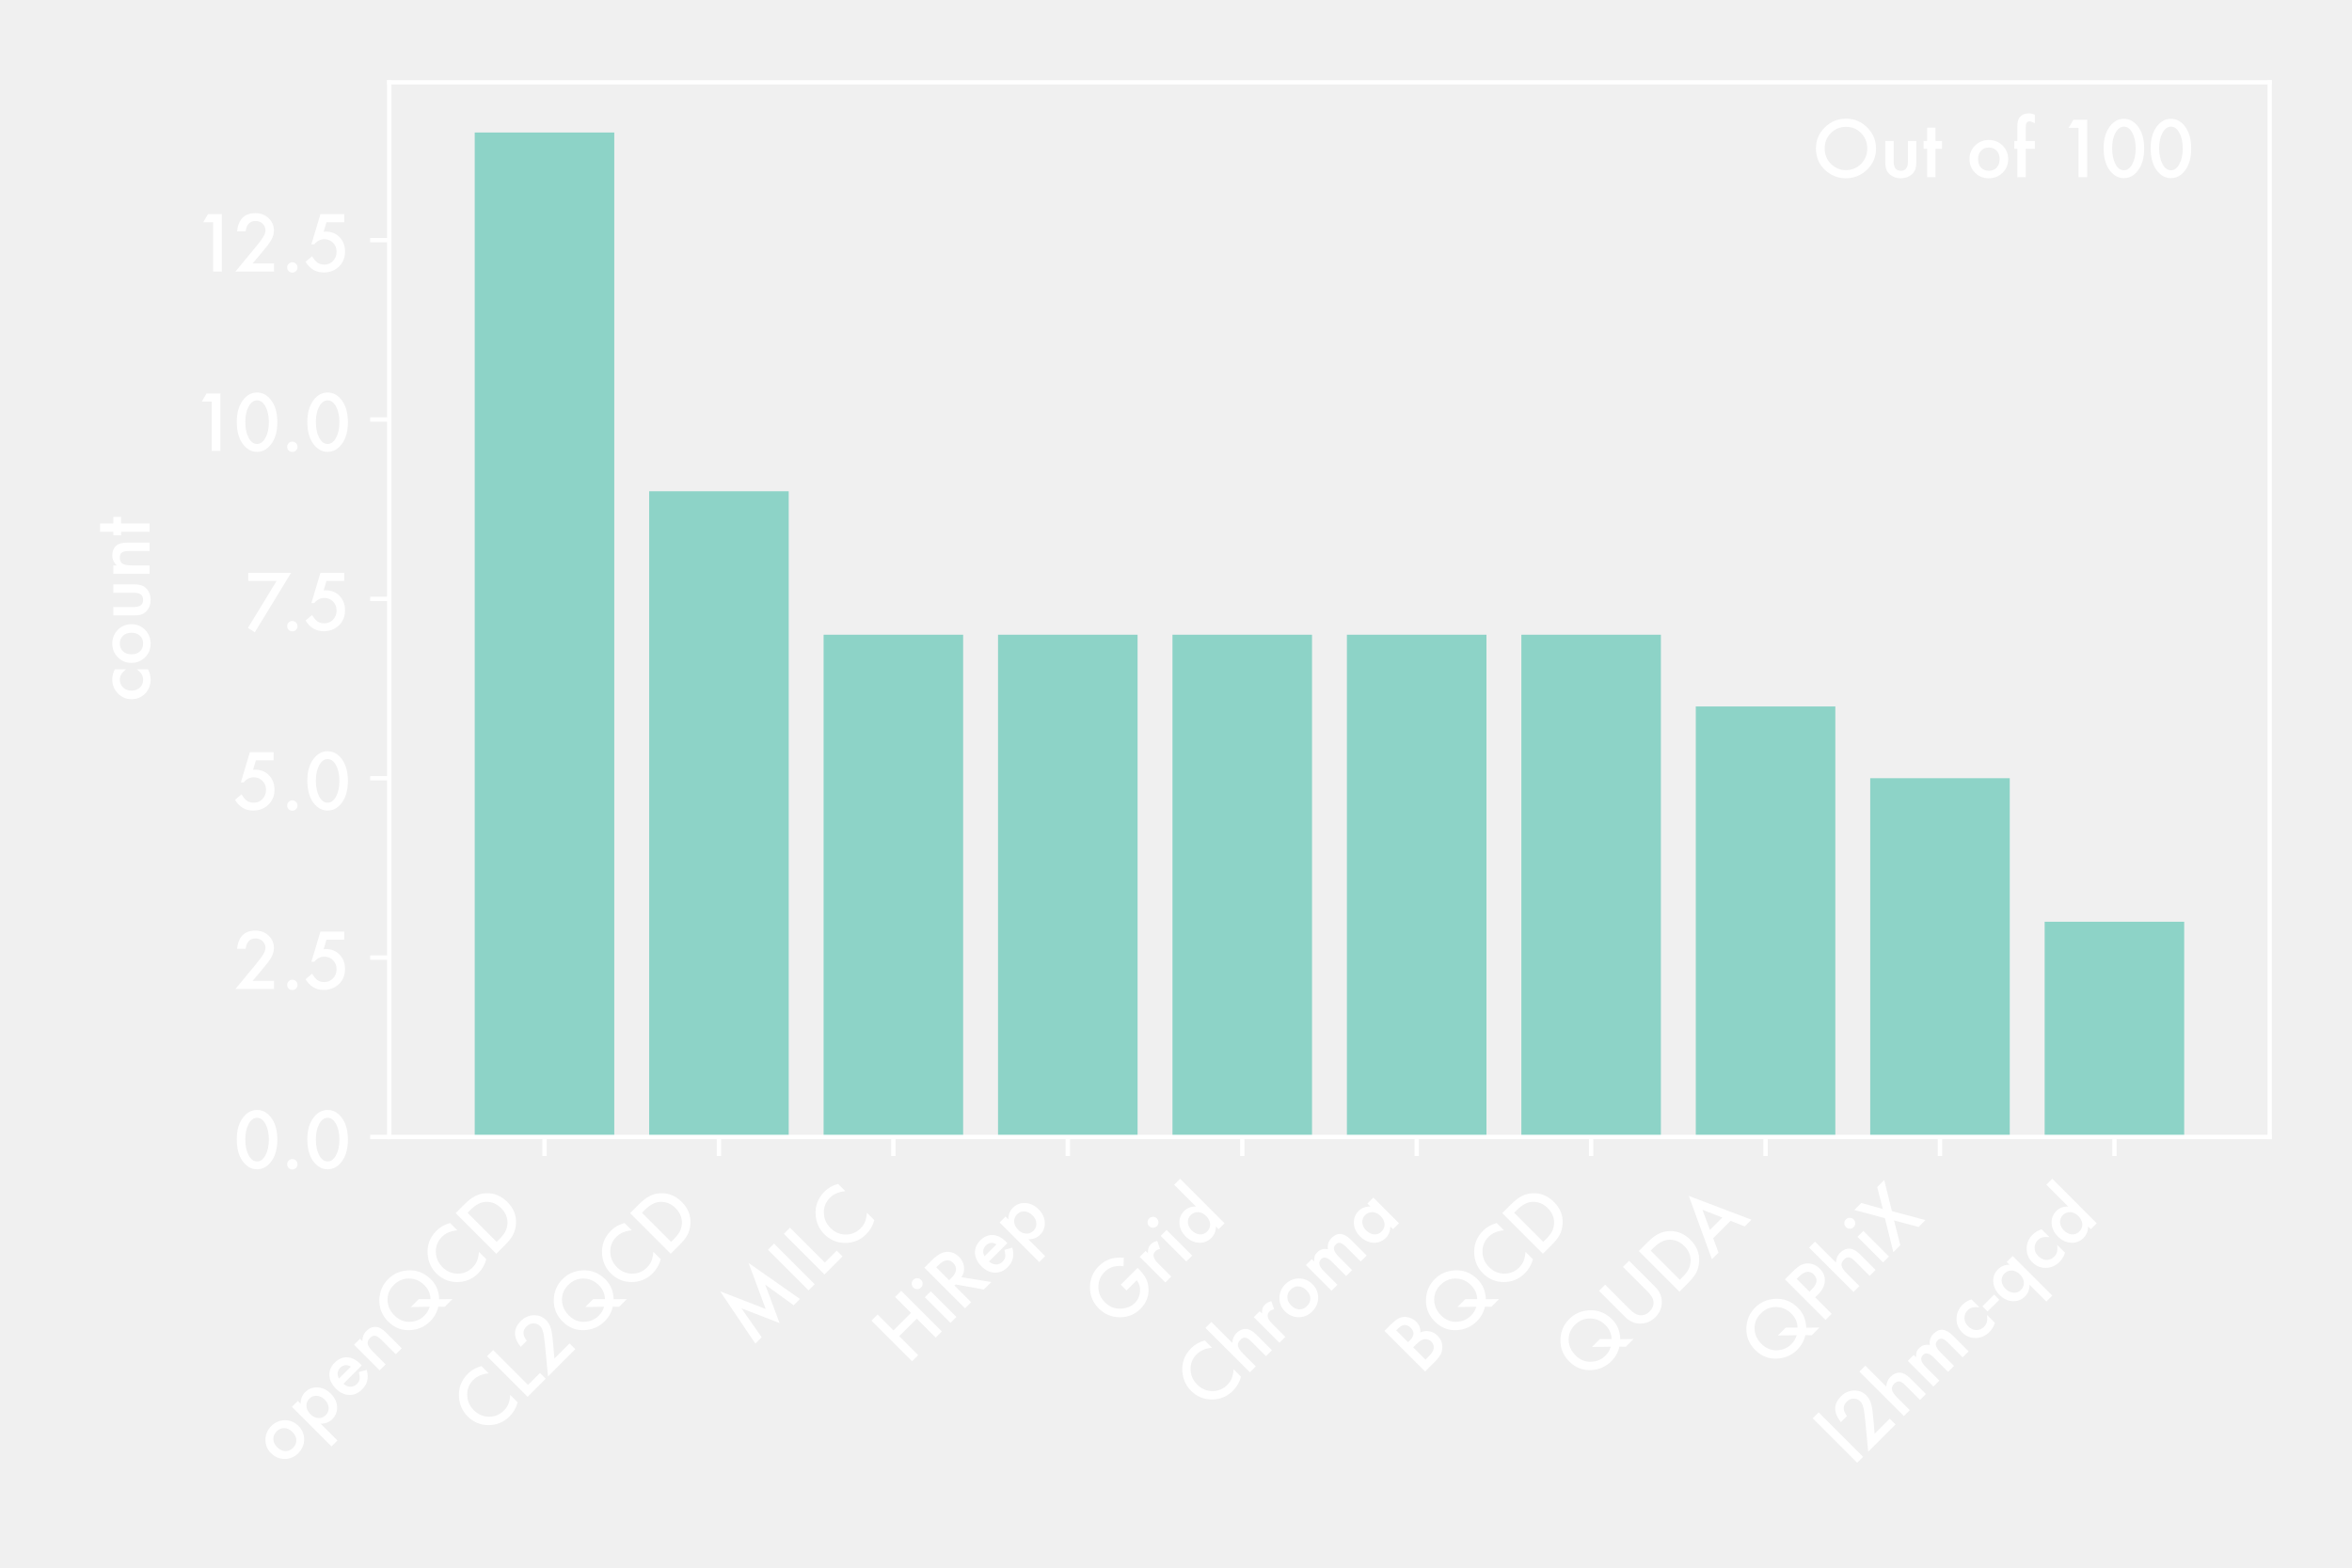
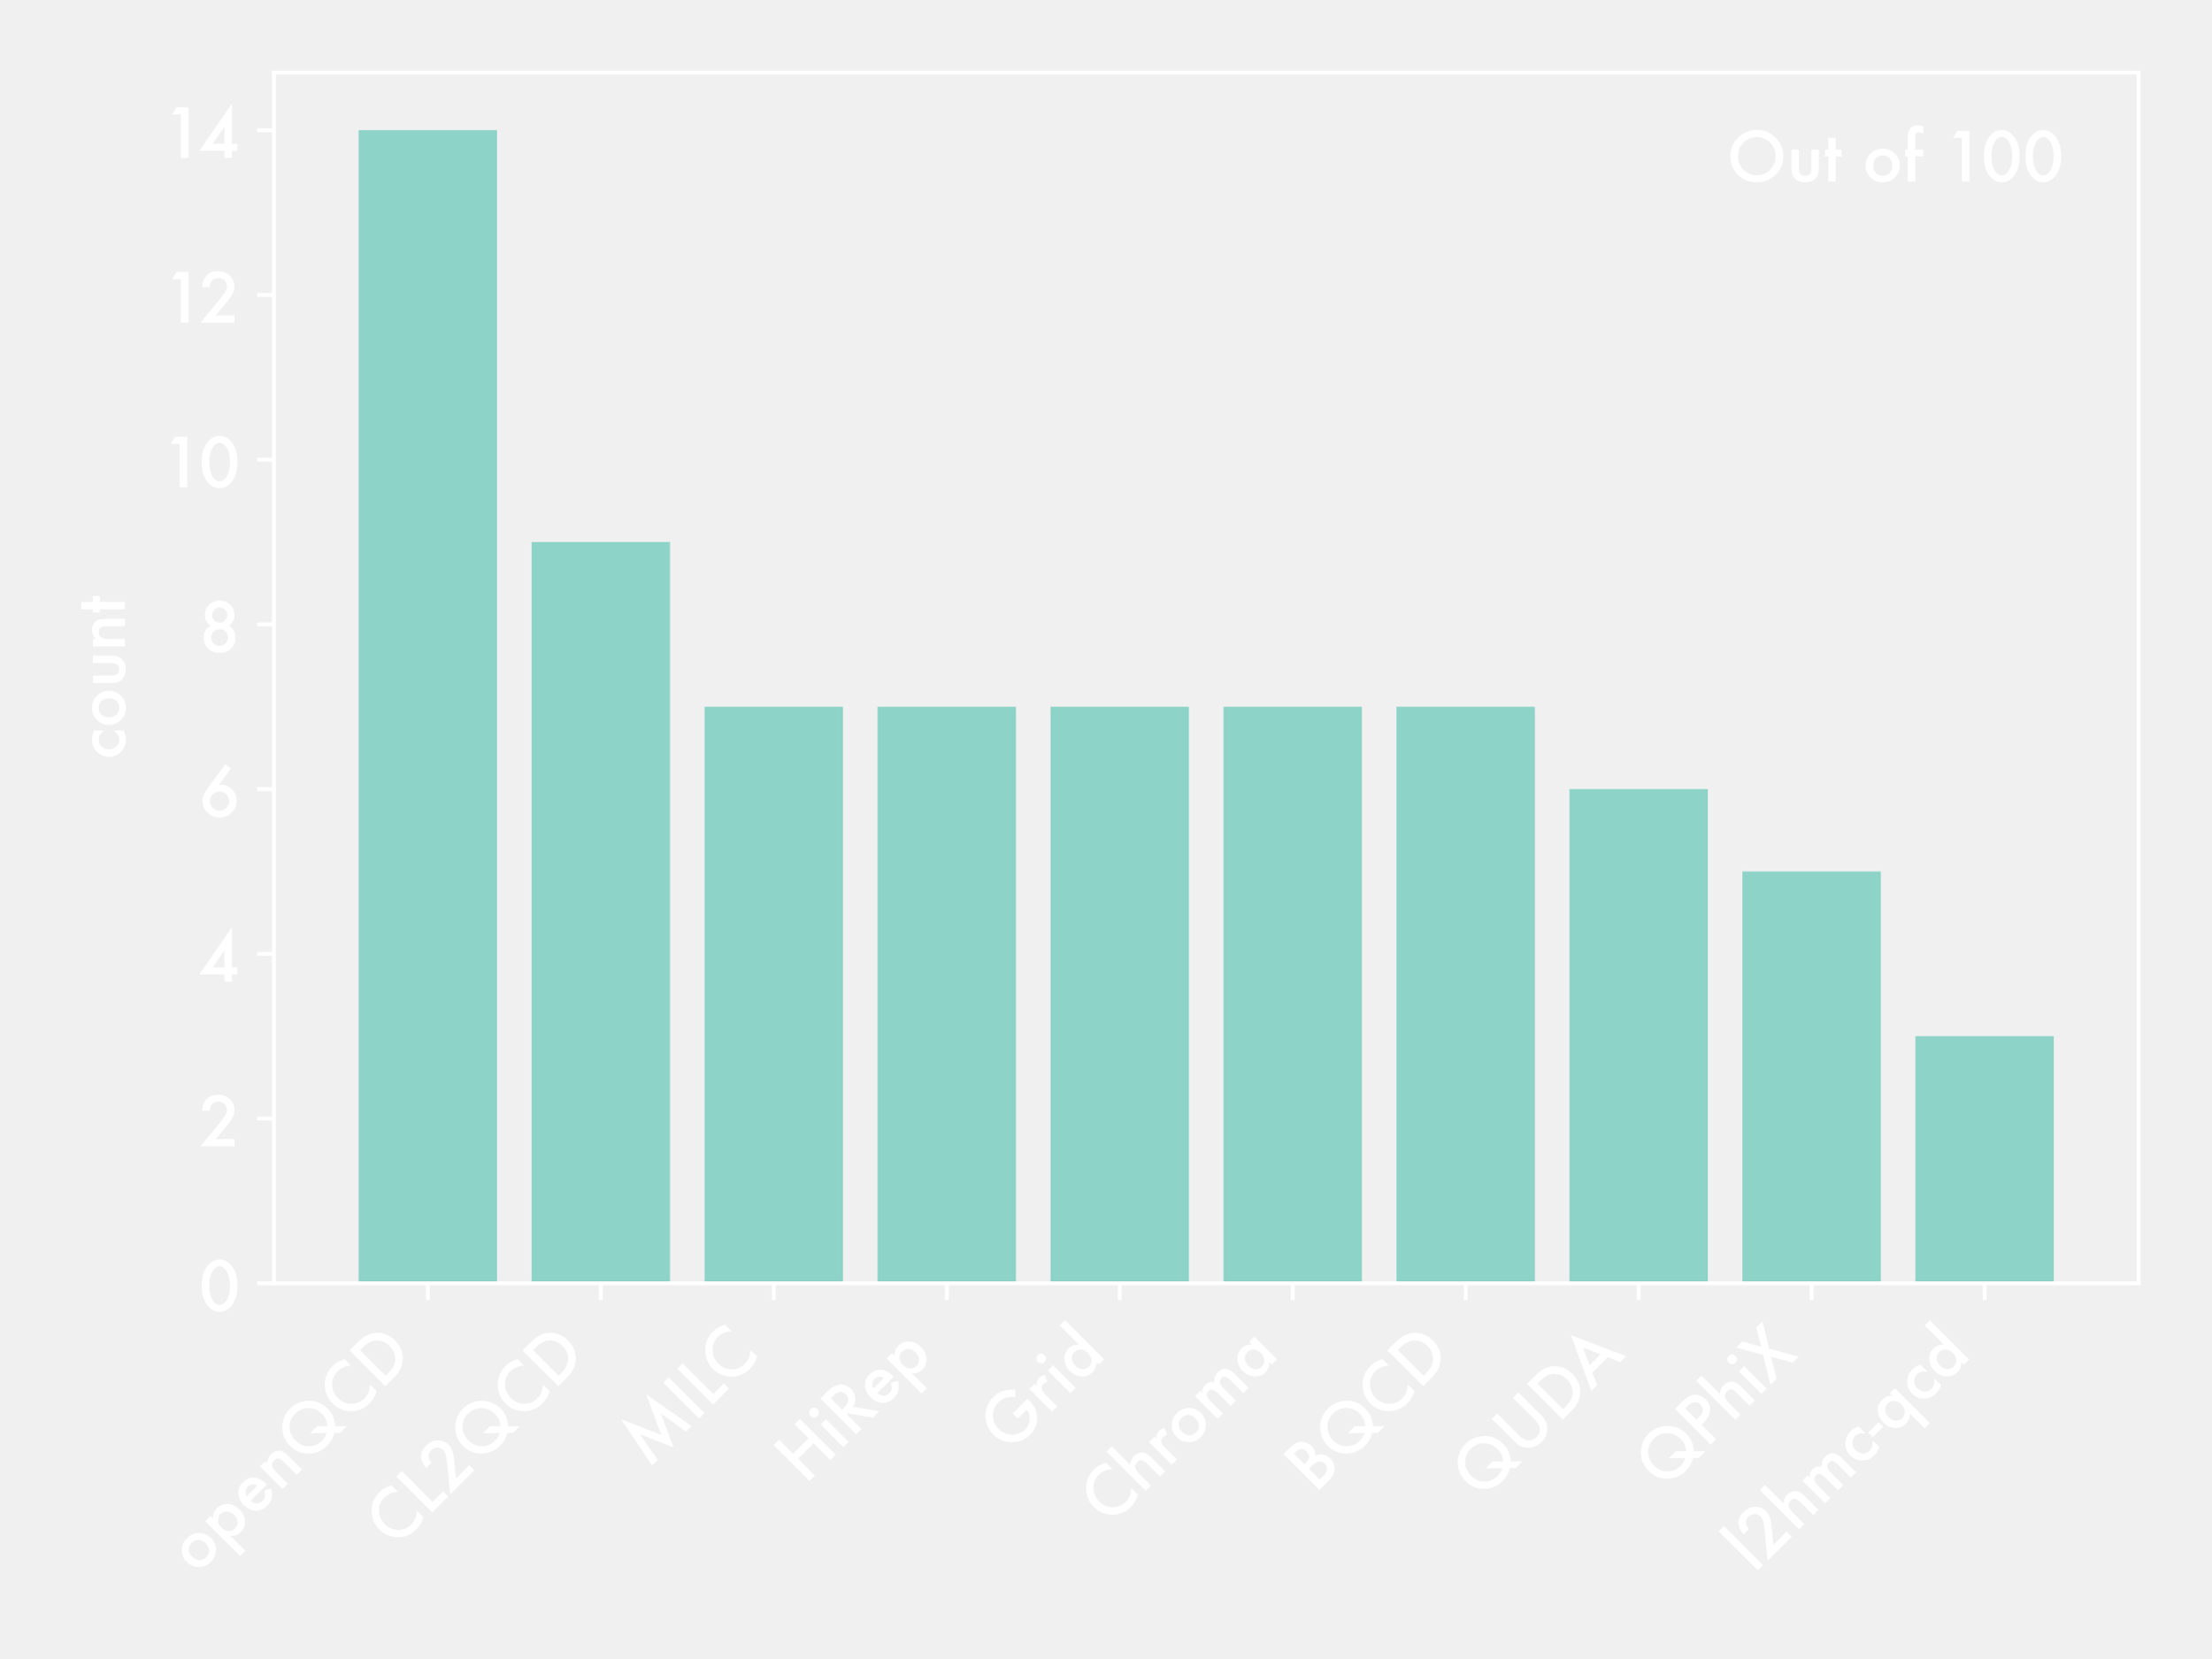
- <svg xmlns="http://www.w3.org/2000/svg" xmlns:xlink="http://www.w3.org/1999/xlink" width="432pt" height="288pt" viewBox="0 0 432 288" version="1.1">
+ <svg xmlns="http://www.w3.org/2000/svg" xmlns:xlink="http://www.w3.org/1999/xlink" width="460.8pt" height="345.6pt" viewBox="0 0 460.8 345.6" version="1.1">
  <defs>
    <style type="text/css">*{stroke-linejoin: round; stroke-linecap: butt}</style>
  </defs>
  <g id="figure_1">
    <g id="patch_1">
-       <path d="M 0 288  L 432 288  L 432 0  L 0 0  L 0 288  z " style="fill: none" />
+       <path d="M 0 345.6  L 460.8 345.6  L 460.8 0  L 0 0  L 0 345.6  z " style="fill: none" />
    </g>
    <g id="axes_1">
      <g id="patch_2">
-         <path d="M 71.495 208.87  L 416.88 208.87  L 416.88 15.12  L 71.495 15.12  L 71.495 208.87  z " style="fill: none" />
+         <path d="M 57.08 267.477  L 445.68 267.477  L 445.68 15.12  L 57.08 15.12  L 57.08 267.477  z " style="fill: none" />
      </g>
      <g id="patch_3">
-         <path d="M 87.194 208.87  L 112.826 208.87  L 112.826 24.346  L 87.194 24.346  z " clip-path="url(#pbc3d49df89)" style="fill: #8dd3c7" />
+         <path d="M 74.744 267.477  L 103.582 267.477  L 103.582 27.137  L 74.744 27.137  z " clip-path="url(#pd59655753e)" style="fill: #8dd3c7" />
      </g>
      <g id="patch_4">
-         <path d="M 119.234 208.87  L 144.865 208.87  L 144.865 90.247  L 119.234 90.247  z " clip-path="url(#pbc3d49df89)" style="fill: #8dd3c7" />
+         <path d="M 110.792 267.477  L 139.63 267.477  L 139.63 112.973  L 110.792 112.973  z " clip-path="url(#pd59655753e)" style="fill: #8dd3c7" />
      </g>
      <g id="patch_5">
-         <path d="M 151.273 208.87  L 176.905 208.87  L 176.905 116.608  L 151.273 116.608  z " clip-path="url(#pbc3d49df89)" style="fill: #8dd3c7" />
+         <path d="M 146.84 267.477  L 175.679 267.477  L 175.679 147.307  L 146.84 147.307  z " clip-path="url(#pd59655753e)" style="fill: #8dd3c7" />
      </g>
      <g id="patch_6">
-         <path d="M 183.313 208.87  L 208.944 208.87  L 208.944 116.608  L 183.313 116.608  z " clip-path="url(#pbc3d49df89)" style="fill: #8dd3c7" />
+         <path d="M 182.888 267.477  L 211.727 267.477  L 211.727 147.307  L 182.888 147.307  z " clip-path="url(#pd59655753e)" style="fill: #8dd3c7" />
      </g>
      <g id="patch_7">
-         <path d="M 215.352 208.87  L 240.984 208.87  L 240.984 116.608  L 215.352 116.608  z " clip-path="url(#pbc3d49df89)" style="fill: #8dd3c7" />
+         <path d="M 218.937 267.477  L 247.775 267.477  L 247.775 147.307  L 218.937 147.307  z " clip-path="url(#pd59655753e)" style="fill: #8dd3c7" />
      </g>
      <g id="patch_8">
-         <path d="M 247.391 208.87  L 273.023 208.87  L 273.023 116.608  L 247.391 116.608  z " clip-path="url(#pbc3d49df89)" style="fill: #8dd3c7" />
+         <path d="M 254.985 267.477  L 283.823 267.477  L 283.823 147.307  L 254.985 147.307  z " clip-path="url(#pd59655753e)" style="fill: #8dd3c7" />
      </g>
      <g id="patch_9">
-         <path d="M 279.431 208.87  L 305.062 208.87  L 305.062 116.608  L 279.431 116.608  z " clip-path="url(#pbc3d49df89)" style="fill: #8dd3c7" />
+         <path d="M 291.033 267.477  L 319.872 267.477  L 319.872 147.307  L 291.033 147.307  z " clip-path="url(#pd59655753e)" style="fill: #8dd3c7" />
      </g>
      <g id="patch_10">
-         <path d="M 311.47 208.87  L 337.102 208.87  L 337.102 129.788  L 311.47 129.788  z " clip-path="url(#pbc3d49df89)" style="fill: #8dd3c7" />
+         <path d="M 327.081 267.477  L 355.92 267.477  L 355.92 164.474  L 327.081 164.474  z " clip-path="url(#pd59655753e)" style="fill: #8dd3c7" />
      </g>
      <g id="patch_11">
-         <path d="M 343.51 208.87  L 369.141 208.87  L 369.141 142.968  L 343.51 142.968  z " clip-path="url(#pbc3d49df89)" style="fill: #8dd3c7" />
+         <path d="M 363.13 267.477  L 391.968 267.477  L 391.968 181.641  L 363.13 181.641  z " clip-path="url(#pd59655753e)" style="fill: #8dd3c7" />
      </g>
      <g id="patch_12">
-         <path d="M 375.549 208.87  L 401.181 208.87  L 401.181 169.329  L 375.549 169.329  z " clip-path="url(#pbc3d49df89)" style="fill: #8dd3c7" />
+         <path d="M 399.178 267.477  L 428.016 267.477  L 428.016 215.976  L 399.178 215.976  z " clip-path="url(#pd59655753e)" style="fill: #8dd3c7" />
      </g>
      <g id="matplotlib.axis_1">
        <g id="xtick_1">
          <g id="line2d_1">
            <defs>
-               <path id="m835df6b2fe" d="M 0 0  L 0 3.5  " style="stroke: #ffffff; stroke-width: 0.8" />
+               <path id="m440130ba22" d="M 0 0  L 0 3.5  " style="stroke: #ffffff; stroke-width: 0.8" />
            </defs>
            <g>
-               <use xlink:href="#m835df6b2fe" x="100.01" y="208.87" style="fill: #ffffff; stroke: #ffffff; stroke-width: 0.8" />
+               <use xlink:href="#m440130ba22" x="89.163" y="267.477" style="fill: #ffffff; stroke: #ffffff; stroke-width: 0.8" />
            </g>
          </g>
          <g id="text_1">
-             <g style="fill: #ffffff" transform="translate(51.68663 269.7955)rotate(-45)scale(0.14 -0.14)">
+             <g style="fill: #ffffff" transform="translate(40.83948 328.4031)rotate(-45)scale(0.14 -0.14)">
              <defs>
                <path id="Futura-Medium-6f" d="M 300 1544  Q 300 2203 772 2665  Q 1244 3128 1922 3128  Q 2603 3128 3078 2663  Q 3547 2197 3547 1519  Q 3547 834 3075 372  Q 2600 -88 1909 -88  Q 1225 -88 763 381  Q 300 844 300 1544  z M 1019 1531  Q 1019 1075 1263 809  Q 1513 541 1922 541  Q 2334 541 2581 806  Q 2828 1072 2828 1516  Q 2828 1959 2581 2225  Q 2331 2494 1922 2494  Q 1519 2494 1269 2225  Q 1019 1956 1019 1531  z " transform="scale(0.015625)" />
                <path id="Futura-Medium-70" d="M 1147 -1656  L 444 -1656  L 444 3044  L 1147 3044  L 1147 2713  Q 1563 3128 2091 3128  Q 2719 3128 3125 2666  Q 3538 2206 3538 1506  Q 3538 822 3128 366  Q 2722 -88 2103 -88  Q 1569 -88 1147 341  L 1147 -1656  z M 2819 1503  Q 2819 1941 2581 2216  Q 2341 2494 1975 2494  Q 1588 2494 1347 2225  Q 1106 1956 1106 1519  Q 1106 1091 1347 813  Q 1584 541 1972 541  Q 2338 541 2575 816  Q 2819 1091 2819 1503  z " transform="scale(0.015625)" />
                <path id="Futura-Medium-65" d="M 3216 1356  L 1034 1356  Q 1063 981 1278 759  Q 1494 541 1831 541  Q 2094 541 2266 666  Q 2434 791 2650 1128  L 3244 797  Q 3106 563 2953 395  Q 2800 228 2625 120  Q 2450 13 2247 -37  Q 2044 -88 1806 -88  Q 1125 -88 713 350  Q 300 791 300 1519  Q 300 2241 700 2688  Q 1103 3128 1769 3128  Q 2441 3128 2831 2700  Q 3219 2275 3219 1522  L 3216 1356  z M 2494 1931  Q 2347 2494 1784 2494  Q 1656 2494 1543 2455  Q 1431 2416 1339 2342  Q 1247 2269 1181 2166  Q 1116 2063 1081 1931  L 2494 1931  z " transform="scale(0.015625)" />
                <path id="Futura-Medium-6e" d="M 444 3044  L 1150 3044  L 1150 2763  Q 1519 3128 1981 3128  Q 2513 3128 2809 2794  Q 3066 2509 3066 1866  L 3066 0  L 2359 0  L 2359 1700  Q 2359 2150 2234 2322  Q 2113 2497 1791 2497  Q 1441 2497 1294 2266  Q 1150 2038 1150 1469  L 1150 0  L 444 0  L 444 3044  z " transform="scale(0.015625)" />
                <path id="Futura-Medium-51" d="M 5488 -88  L 4572 -88  L 4194 300  Q 3591 -88 2850 -88  Q 1891 -88 1147 563  Q 338 1278 338 2391  Q 338 3481 1103 4209  Q 1847 4916 2859 4916  Q 3778 4916 4506 4297  Q 5381 3553 5381 2356  Q 5381 1419 4691 691  L 5488 -88  z M 3484 1909  L 4184 1213  Q 4647 1694 4647 2403  Q 4647 3181 4131 3706  Q 3616 4231 2850 4231  Q 2075 4231 1575 3706  Q 1072 3184 1072 2384  Q 1072 1603 1591 1106  Q 2131 594 2825 594  Q 3297 594 3678 809  L 2544 1909  L 3484 1909  z " transform="scale(0.015625)" />
                <path id="Futura-Medium-43" d="M 4144 4566  L 4144 3703  Q 3513 4231 2838 4231  Q 2094 4231 1584 3697  Q 1072 3166 1072 2397  Q 1072 1638 1584 1116  Q 2097 594 2841 594  Q 3225 594 3494 719  Q 3644 781 3805 887  Q 3966 994 4144 1144  L 4144 266  Q 3519 -88 2831 -88  Q 1797 -88 1066 634  Q 338 1363 338 2391  Q 338 3313 947 4034  Q 1697 4919 2888 4919  Q 3538 4919 4144 4566  z " transform="scale(0.015625)" />
                <path id="Futura-Medium-44" d="M 578 0  L 578 4825  L 1591 4825  Q 2319 4825 2741 4681  Q 3194 4541 3563 4203  Q 4309 3522 4309 2413  Q 4309 1300 3531 613  Q 3141 269 2713 134  Q 2313 0 1578 0  L 578 0  z M 1306 684  L 1634 684  Q 2125 684 2450 788  Q 2775 897 3038 1134  Q 3575 1625 3575 2413  Q 3575 3206 3044 3700  Q 2566 4141 1634 4141  L 1306 4141  L 1306 684  z " transform="scale(0.015625)" />
              </defs>
              <use xlink:href="#Futura-Medium-6f" />
              <use xlink:href="#Futura-Medium-70" x="60.107" />
              <use xlink:href="#Futura-Medium-65" x="120.068" />
              <use xlink:href="#Futura-Medium-6e" x="175.391" />
              <use xlink:href="#Futura-Medium-51" x="230.225" />
              <use xlink:href="#Futura-Medium-43" x="319.58" />
              <use xlink:href="#Futura-Medium-44" x="389.648" />
            </g>
          </g>
        </g>
        <g id="xtick_2">
          <g id="line2d_2">
            <g>
-               <use xlink:href="#m835df6b2fe" x="132.05" y="208.87" style="fill: #ffffff; stroke: #ffffff; stroke-width: 0.8" />
+               <use xlink:href="#m440130ba22" x="125.211" y="267.477" style="fill: #ffffff; stroke: #ffffff; stroke-width: 0.8" />
            </g>
          </g>
          <g id="text_2">
-             <g style="fill: #ffffff" transform="translate(89.08261 264.4389)rotate(-45)scale(0.14 -0.14)">
+             <g style="fill: #ffffff" transform="translate(82.24427 323.0465)rotate(-45)scale(0.14 -0.14)">
              <defs>
                <path id="Futura-Medium-4c" d="M 1306 4825  L 1306 684  L 2725 684  L 2725 0  L 578 0  L 578 4825  L 1306 4825  z " transform="scale(0.015625)" />
                <path id="Futura-Medium-32" d="M 1603 684  L 3400 684  L 3400 0  L 159 0  L 1834 2028  Q 2081 2331 2248 2553  Q 2416 2775 2503 2925  Q 2681 3219 2681 3453  Q 2681 3791 2443 4019  Q 2206 4247 1856 4247  Q 1125 4247 1019 3381  L 294 3381  Q 469 4906 1834 4906  Q 2494 4906 2941 4488  Q 3391 4069 3391 3450  Q 3391 3056 3181 2678  Q 3075 2481 2870 2211  Q 2666 1941 2353 1572  L 1603 684  z " transform="scale(0.015625)" />
              </defs>
              <use xlink:href="#Futura-Medium-43" />
              <use xlink:href="#Futura-Medium-4c" x="70.068" />
              <use xlink:href="#Futura-Medium-32" x="114.404" />
              <use xlink:href="#Futura-Medium-51" x="176.123" />
              <use xlink:href="#Futura-Medium-43" x="265.479" />
              <use xlink:href="#Futura-Medium-44" x="335.547" />
            </g>
          </g>
        </g>
        <g id="xtick_3">
          <g id="line2d_3">
            <g>
-               <use xlink:href="#m835df6b2fe" x="164.089" y="208.87" style="fill: #ffffff; stroke: #ffffff; stroke-width: 0.8" />
+               <use xlink:href="#m440130ba22" x="161.259" y="267.477" style="fill: #ffffff; stroke: #ffffff; stroke-width: 0.8" />
            </g>
          </g>
          <g id="text_3">
-             <g style="fill: #ffffff" transform="translate(138.0981 247.4628)rotate(-45)scale(0.14 -0.14)">
+             <g style="fill: #ffffff" transform="translate(135.2686 306.0705)rotate(-45)scale(0.14 -0.14)">
              <defs>
                <path id="Futura-Medium-4d" d="M 409 0  L 1425 5188  L 3081 1438  L 4797 5188  L 5709 0  L 4963 0  L 4497 2913  L 3069 -222  L 1681 2916  L 1163 0  L 409 0  z " transform="scale(0.015625)" />
                <path id="Futura-Medium-49" d="M 1306 4825  L 1306 0  L 578 0  L 578 4825  L 1306 4825  z " transform="scale(0.015625)" />
              </defs>
              <use xlink:href="#Futura-Medium-4d" />
              <use xlink:href="#Futura-Medium-49" x="96.143" />
              <use xlink:href="#Futura-Medium-4c" x="125.635" />
              <use xlink:href="#Futura-Medium-43" x="166.596" />
            </g>
          </g>
        </g>
        <g id="xtick_4">
          <g id="line2d_4">
            <g>
-               <use xlink:href="#m835df6b2fe" x="196.128" y="208.87" style="fill: #ffffff; stroke: #ffffff; stroke-width: 0.8" />
+               <use xlink:href="#m440130ba22" x="197.308" y="267.477" style="fill: #ffffff; stroke: #ffffff; stroke-width: 0.8" />
            </g>
          </g>
          <g id="text_4">
-             <g style="fill: #ffffff" transform="translate(166.6279 250.9725)rotate(-45)scale(0.14 -0.14)">
+             <g style="fill: #ffffff" transform="translate(167.8071 309.5801)rotate(-45)scale(0.14 -0.14)">
              <defs>
                <path id="Futura-Medium-48" d="M 1306 2938  L 3388 2938  L 3388 4825  L 4116 4825  L 4116 0  L 3388 0  L 3388 2253  L 1306 2253  L 1306 0  L 578 0  L 578 4825  L 1306 4825  L 1306 2938  z " transform="scale(0.015625)" />
                <path id="Futura-Medium-69" d="M 1147 3044  L 1147 0  L 444 0  L 444 3044  L 1147 3044  z M 338 4309  Q 338 4494 472 4628  Q 606 4763 794 4763  Q 984 4763 1119 4628  Q 1253 4497 1253 4306  Q 1253 4116 1119 3981  Q 988 3847 797 3847  Q 606 3847 472 3981  Q 338 4116 338 4309  z " transform="scale(0.015625)" />
                <path id="Futura-Medium-52" d="M 2213 2056  L 3706 0  L 2816 0  L 1438 1975  L 1306 1975  L 1306 0  L 578 0  L 578 4825  L 1431 4825  Q 2388 4825 2813 4466  Q 3281 4066 3281 3409  Q 3281 2897 2987 2528  Q 2694 2159 2213 2056  z M 1306 2609  L 1538 2609  Q 2572 2609 2572 3400  Q 2572 4141 1566 4141  L 1306 4141  L 1306 2609  z " transform="scale(0.015625)" />
              </defs>
              <use xlink:href="#Futura-Medium-48" />
              <use xlink:href="#Futura-Medium-69" x="73.34" />
              <use xlink:href="#Futura-Medium-52" x="98.242" />
              <use xlink:href="#Futura-Medium-65" x="156.822" />
              <use xlink:href="#Futura-Medium-70" x="212.145" />
            </g>
          </g>
        </g>
        <g id="xtick_5">
          <g id="line2d_5">
            <g>
-               <use xlink:href="#m835df6b2fe" x="228.168" y="208.87" style="fill: #ffffff; stroke: #ffffff; stroke-width: 0.8" />
+               <use xlink:href="#m440130ba22" x="233.356" y="267.477" style="fill: #ffffff; stroke: #ffffff; stroke-width: 0.8" />
            </g>
          </g>
          <g id="text_5">
-             <g style="fill: #ffffff" transform="translate(205.0138 244.626)rotate(-45)scale(0.14 -0.14)">
+             <g style="fill: #ffffff" transform="translate(210.2019 303.2336)rotate(-45)scale(0.14 -0.14)">
              <defs>
                <path id="Futura-Medium-47" d="M 3059 2513  L 5053 2513  L 5053 2353  Q 5053 1809 4925 1391  Q 4800 1003 4503 666  Q 3831 -91 2794 -91  Q 1781 -91 1059 641  Q 338 1375 338 2403  Q 338 3453 1072 4184  Q 1806 4919 2859 4919  Q 3425 4919 3916 4688  Q 4384 4456 4838 3938  L 4319 3441  Q 3725 4231 2872 4231  Q 2106 4231 1588 3703  Q 1069 3184 1069 2403  Q 1069 1597 1647 1075  Q 2188 591 2819 591  Q 3356 591 3784 953  Q 4213 1319 4263 1828  L 3059 1828  L 3059 2513  z " transform="scale(0.015625)" />
                <path id="Futura-Medium-72" d="M 444 3044  L 1147 3044  L 1147 2772  Q 1341 2975 1491 3050  Q 1644 3128 1853 3128  Q 2131 3128 2434 2947  L 2113 2303  Q 1913 2447 1722 2447  Q 1147 2447 1147 1578  L 1147 0  L 444 0  L 444 3044  z " transform="scale(0.015625)" />
                <path id="Futura-Medium-64" d="M 2688 5278  L 3394 5278  L 3394 0  L 2688 0  L 2688 319  Q 2272 -88 1747 -88  Q 1122 -88 709 369  Q 300 834 300 1531  Q 300 2213 709 2669  Q 1116 3128 1731 3128  Q 2266 3128 2688 2691  L 2688 5278  z M 1019 1531  Q 1019 1094 1253 819  Q 1494 541 1859 541  Q 2250 541 2491 809  Q 2731 1088 2731 1516  Q 2731 1944 2491 2222  Q 2250 2494 1866 2494  Q 1503 2494 1259 2219  Q 1019 1941 1019 1531  z " transform="scale(0.015625)" />
              </defs>
              <use xlink:href="#Futura-Medium-47" />
              <use xlink:href="#Futura-Medium-72" x="84.229" />
              <use xlink:href="#Futura-Medium-69" x="123.131" />
              <use xlink:href="#Futura-Medium-64" x="148.033" />
            </g>
          </g>
        </g>
        <g id="xtick_6">
          <g id="line2d_6">
            <g>
-               <use xlink:href="#m835df6b2fe" x="260.207" y="208.87" style="fill: #ffffff; stroke: #ffffff; stroke-width: 0.8" />
+               <use xlink:href="#m440130ba22" x="269.404" y="267.477" style="fill: #ffffff; stroke: #ffffff; stroke-width: 0.8" />
            </g>
          </g>
          <g id="text_6">
-             <g style="fill: #ffffff" transform="translate(221.9472 259.732)rotate(-45)scale(0.14 -0.14)">
+             <g style="fill: #ffffff" transform="translate(231.1441 318.3396)rotate(-45)scale(0.14 -0.14)">
              <defs>
                <path id="Futura-Medium-68" d="M 444 5278  L 1147 5278  L 1147 2791  Q 1522 3128 1975 3128  Q 2491 3128 2800 2794  Q 3063 2503 3063 1866  L 3063 0  L 2359 0  L 2359 1800  Q 2359 2166 2229 2330  Q 2100 2494 1813 2494  Q 1444 2494 1294 2266  Q 1147 2034 1147 1472  L 1147 0  L 444 0  L 444 5278  z " transform="scale(0.015625)" />
                <path id="Futura-Medium-6d" d="M 444 3044  L 1147 3044  L 1147 2763  Q 1350 2975 1494 3050  Q 1647 3128 1878 3128  Q 2394 3128 2694 2678  Q 3025 3128 3591 3128  Q 4619 3128 4619 1881  L 4619 0  L 3913 0  L 3913 1691  Q 3913 2128 3806 2309  Q 3697 2494 3447 2494  Q 3156 2494 3023 2275  Q 2891 2056 2891 1572  L 2891 0  L 2184 0  L 2184 1681  Q 2184 2494 1716 2494  Q 1419 2494 1283 2272  Q 1147 2050 1147 1572  L 1147 0  L 444 0  L 444 3044  z " transform="scale(0.015625)" />
                <path id="Futura-Medium-61" d="M 2688 3044  L 3394 3044  L 3394 0  L 2688 0  L 2688 319  Q 2253 -88 1753 -88  Q 1122 -88 709 369  Q 300 834 300 1531  Q 300 2216 709 2672  Q 1119 3128 1734 3128  Q 2266 3128 2688 2691  L 2688 3044  z M 1019 1531  Q 1019 1094 1253 819  Q 1494 541 1859 541  Q 2250 541 2491 809  Q 2731 1088 2731 1516  Q 2731 1944 2491 2222  Q 2250 2494 1866 2494  Q 1503 2494 1259 2219  Q 1019 1941 1019 1531  z " transform="scale(0.015625)" />
              </defs>
              <use xlink:href="#Futura-Medium-43" />
              <use xlink:href="#Futura-Medium-68" x="70.068" />
              <use xlink:href="#Futura-Medium-72" x="124.902" />
              <use xlink:href="#Futura-Medium-6f" x="161.43" />
              <use xlink:href="#Futura-Medium-6d" x="221.537" />
              <use xlink:href="#Futura-Medium-61" x="300.639" />
            </g>
          </g>
        </g>
        <g id="xtick_7">
          <g id="line2d_7">
            <g>
-               <use xlink:href="#m835df6b2fe" x="292.247" y="208.87" style="fill: #ffffff; stroke: #ffffff; stroke-width: 0.8" />
+               <use xlink:href="#m440130ba22" x="305.452" y="267.477" style="fill: #ffffff; stroke: #ffffff; stroke-width: 0.8" />
            </g>
          </g>
          <g id="text_7">
-             <g style="fill: #ffffff" transform="translate(260.8621 252.8565)rotate(-45)scale(0.14 -0.14)">
+             <g style="fill: #ffffff" transform="translate(274.0679 311.4641)rotate(-45)scale(0.14 -0.14)">
              <defs>
                <path id="Futura-Medium-42" d="M 578 0  L 578 4825  L 1303 4825  Q 1788 4825 2075 4750  Q 2366 4675 2566 4497  Q 2769 4313 2888 4038  Q 3009 3759 3009 3475  Q 3009 2956 2613 2597  Q 2997 2466 3219 2138  Q 3444 1813 3444 1381  Q 3444 816 3044 425  Q 2803 184 2503 91  Q 2175 0 1681 0  L 578 0  z M 1306 2753  L 1534 2753  Q 1941 2753 2130 2933  Q 2319 3113 2319 3463  Q 2319 3803 2125 3979  Q 1931 4156 1563 4156  L 1306 4156  L 1306 2753  z M 1306 684  L 1756 684  Q 2250 684 2481 878  Q 2725 1088 2725 1409  Q 2725 1722 2491 1934  Q 2263 2144 1675 2144  L 1306 2144  L 1306 684  z " transform="scale(0.015625)" />
              </defs>
              <use xlink:href="#Futura-Medium-42" />
              <use xlink:href="#Futura-Medium-51" x="59.131" />
              <use xlink:href="#Futura-Medium-43" x="148.486" />
              <use xlink:href="#Futura-Medium-44" x="218.555" />
            </g>
          </g>
        </g>
        <g id="xtick_8">
          <g id="line2d_8">
            <g>
-               <use xlink:href="#m835df6b2fe" x="324.286" y="208.87" style="fill: #ffffff; stroke: #ffffff; stroke-width: 0.8" />
+               <use xlink:href="#m440130ba22" x="341.501" y="267.477" style="fill: #ffffff; stroke: #ffffff; stroke-width: 0.8" />
            </g>
          </g>
          <g id="text_8">
-             <g style="fill: #ffffff" transform="translate(291.4151 254.343)rotate(-45)scale(0.14 -0.14)">
+             <g style="fill: #ffffff" transform="translate(308.6296 312.9506)rotate(-45)scale(0.14 -0.14)">
              <defs>
                <path id="Futura-Medium-55" d="M 1306 4825  L 1306 1919  Q 1306 1297 1509 1009  Q 1813 594 2363 594  Q 2916 594 3219 1009  Q 3422 1288 3422 1919  L 3422 4825  L 4150 4825  L 4150 1719  Q 4150 956 3675 463  Q 3141 -88 2363 -88  Q 1584 -88 1053 463  Q 578 956 578 1719  L 578 4825  L 1306 4825  z " transform="scale(0.015625)" />
                <path id="Futura-Medium-41" d="M 3413 1172  L 1347 1172  L 809 0  L 25 0  L 2413 5128  L 4716 0  L 3919 0  L 3413 1172  z M 3116 1856  L 2400 3497  L 1650 1856  L 3116 1856  z " transform="scale(0.015625)" />
              </defs>
              <use xlink:href="#Futura-Medium-51" />
              <use xlink:href="#Futura-Medium-55" x="89.355" />
              <use xlink:href="#Futura-Medium-44" x="163.232" />
              <use xlink:href="#Futura-Medium-41" x="232.09" />
            </g>
          </g>
        </g>
        <g id="xtick_9">
          <g id="line2d_9">
            <g>
-               <use xlink:href="#m835df6b2fe" x="356.325" y="208.87" style="fill: #ffffff; stroke: #ffffff; stroke-width: 0.8" />
+               <use xlink:href="#m440130ba22" x="377.549" y="267.477" style="fill: #ffffff; stroke: #ffffff; stroke-width: 0.8" />
            </g>
          </g>
          <g id="text_9">
-             <g style="fill: #ffffff" transform="translate(325.5644 252.2331)rotate(-45)scale(0.14 -0.14)">
+             <g style="fill: #ffffff" transform="translate(346.7877 310.8408)rotate(-45)scale(0.14 -0.14)">
              <defs>
                <path id="Futura-Medium-50" d="M 1306 1959  L 1306 0  L 578 0  L 578 4825  L 1403 4825  Q 2009 4825 2319 4741  Q 2631 4656 2869 4422  Q 3284 4016 3284 3397  Q 3284 2734 2840 2346  Q 2397 1959 1644 1959  L 1306 1959  z M 1306 2634  L 1578 2634  Q 2581 2634 2581 3406  Q 2581 4153 1547 4153  L 1306 4153  L 1306 2634  z " transform="scale(0.015625)" />
                <path id="Futura-Medium-58" d="M 1588 2522  L 259 4825  L 1088 4825  L 2009 3191  L 2978 4825  L 3813 4825  L 2422 2522  L 3881 0  L 3066 0  L 1997 1847  L 897 0  L 72 0  L 1588 2522  z " transform="scale(0.015625)" />
              </defs>
              <use xlink:href="#Futura-Medium-51" />
              <use xlink:href="#Futura-Medium-50" x="89.355" />
              <use xlink:href="#Futura-Medium-68" x="143.359" />
              <use xlink:href="#Futura-Medium-69" x="198.193" />
              <use xlink:href="#Futura-Medium-58" x="223.096" />
            </g>
          </g>
        </g>
        <g id="xtick_10">
          <g id="line2d_10">
            <g>
-               <use xlink:href="#m835df6b2fe" x="388.365" y="208.87" style="fill: #ffffff; stroke: #ffffff; stroke-width: 0.8" />
+               <use xlink:href="#m440130ba22" x="413.597" y="267.477" style="fill: #ffffff; stroke: #ffffff; stroke-width: 0.8" />
            </g>
          </g>
          <g id="text_10">
-             <g style="fill: #ffffff" transform="translate(340.4297 269.4072)rotate(-45)scale(0.14 -0.14)">
+             <g style="fill: #ffffff" transform="translate(365.6619 328.0148)rotate(-45)scale(0.14 -0.14)">
              <defs>
                <path id="Futura-Medium-6c" d="M 1147 5278  L 1147 0  L 444 0  L 444 5278  L 1147 5278  z " transform="scale(0.015625)" />
                <path id="Futura-Medium-63" d="M 2813 2913  L 2813 1978  Q 2572 2272 2381 2381  Q 2194 2494 1941 2494  Q 1544 2494 1281 2216  Q 1019 1938 1019 1519  Q 1019 1091 1272 816  Q 1528 541 1925 541  Q 2178 541 2372 650  Q 2559 756 2813 1063  L 2813 134  Q 2384 -88 1956 -88  Q 1250 -88 775 369  Q 300 828 300 1509  Q 300 2191 781 2659  Q 1263 3128 1963 3128  Q 2413 3128 2813 2913  z " transform="scale(0.015625)" />
                <path id="Futura-Medium-2d" d="M 0 1853  L 1394 1853  L 1394 1241  L 0 1241  L 0 1853  z " transform="scale(0.015625)" />
                <path id="Futura-Medium-71" d="M 2688 -1656  L 2688 341  Q 2269 -88 1731 -88  Q 1116 -88 709 366  Q 300 822 300 1506  Q 300 2200 709 2666  Q 1122 3128 1744 3128  Q 2272 3128 2688 2713  L 2688 3044  L 3394 3044  L 3394 -1656  L 2688 -1656  z M 1019 1538  Q 1019 1097 1256 822  Q 1494 541 1859 541  Q 2247 541 2488 809  Q 2731 1081 2731 1516  Q 2731 1944 2491 2222  Q 2250 2494 1866 2494  Q 1503 2494 1259 2219  Q 1019 1941 1019 1538  z " transform="scale(0.015625)" />
              </defs>
              <use xlink:href="#Futura-Medium-6c" />
              <use xlink:href="#Futura-Medium-32" x="24.902" />
              <use xlink:href="#Futura-Medium-68" x="86.621" />
              <use xlink:href="#Futura-Medium-6d" x="141.455" />
              <use xlink:href="#Futura-Medium-63" x="220.557" />
              <use xlink:href="#Futura-Medium-2d" x="268.213" />
              <use xlink:href="#Futura-Medium-71" x="289.99" />
              <use xlink:href="#Futura-Medium-63" x="350.701" />
              <use xlink:href="#Futura-Medium-64" x="398.357" />
            </g>
          </g>
        </g>
      </g>
      <g id="matplotlib.axis_2">
        <g id="ytick_1">
          <g id="line2d_11">
            <defs>
-               <path id="m4e5edbe955" d="M 0 0  L -3.5 0  " style="stroke: #ffffff; stroke-width: 0.8" />
+               <path id="m2166e4090d" d="M 0 0  L -3.5 0  " style="stroke: #ffffff; stroke-width: 0.8" />
            </defs>
            <g>
-               <use xlink:href="#m4e5edbe955" x="71.495" y="208.87" style="fill: #ffffff; stroke: #ffffff; stroke-width: 0.8" />
+               <use xlink:href="#m2166e4090d" x="57.08" y="267.477" style="fill: #ffffff; stroke: #ffffff; stroke-width: 0.8" />
            </g>
          </g>
          <g id="text_11">
-             <g style="fill: #ffffff" transform="translate(42.89344 214.6423)scale(0.14 -0.14)">
+             <g style="fill: #ffffff" transform="translate(41.43937 273.25)scale(0.14 -0.14)">
              <defs>
                <path id="Futura-Medium-30" d="M 272 2444  Q 272 3597 809 4284  Q 1291 4906 1975 4906  Q 2659 4906 3141 4284  Q 3678 3597 3678 2413  Q 3678 1231 3141 544  Q 2659 -78 1978 -78  Q 1297 -78 809 544  Q 272 1231 272 2444  z M 988 2441  Q 988 1638 1266 1106  Q 1544 584 1975 584  Q 2403 584 2684 1106  Q 2966 1625 2966 2416  Q 2966 3206 2684 3728  Q 2403 4247 1975 4247  Q 1550 4247 1269 3728  Q 988 3213 988 2441  z " transform="scale(0.015625)" />
-                 <path id="Futura-Medium-2e" d="M 553 350  Q 553 525 681 653  Q 809 781 988 781  Q 1166 781 1294 653  Q 1422 525 1422 347  Q 1422 166 1294 38  Q 1169 -88 988 -88  Q 803 -88 678 37  Q 553 163 553 350  z " transform="scale(0.015625)" />
              </defs>
              <use xlink:href="#Futura-Medium-30" />
-               <use xlink:href="#Futura-Medium-2e" x="61.719" />
-               <use xlink:href="#Futura-Medium-30" x="92.578" />
            </g>
          </g>
        </g>
        <g id="ytick_2">
          <g id="line2d_12">
            <g>
-               <use xlink:href="#m4e5edbe955" x="71.495" y="175.919" style="fill: #ffffff; stroke: #ffffff; stroke-width: 0.8" />
+               <use xlink:href="#m2166e4090d" x="57.08" y="233.143" style="fill: #ffffff; stroke: #ffffff; stroke-width: 0.8" />
            </g>
          </g>
          <g id="text_12">
-             <g style="fill: #ffffff" transform="translate(42.89344 181.6917)scale(0.14 -0.14)">
-               <defs>
-                 <path id="Futura-Medium-35" d="M 3366 4144  L 1878 4144  L 1641 3344  Q 1694 3350 1742 3353  Q 1791 3356 1831 3356  Q 2534 3356 2984 2881  Q 3438 2409 3438 1672  Q 3438 909 2925 415  Q 2413 -78 1634 -78  Q 675 -78 122 822  L 672 1288  Q 900 900 1131 741  Q 1363 584 1697 584  Q 2134 584 2431 891  Q 2728 1206 2728 1656  Q 2728 2119 2434 2413  Q 2141 2716 1700 2716  Q 1209 2716 853 2288  L 613 2288  L 1372 4825  L 3366 4825  L 3366 4144  z " transform="scale(0.015625)" />
-               </defs>
+             <g style="fill: #ffffff" transform="translate(41.43937 238.9156)scale(0.14 -0.14)">
              <use xlink:href="#Futura-Medium-32" />
-               <use xlink:href="#Futura-Medium-2e" x="61.719" />
-               <use xlink:href="#Futura-Medium-35" x="92.578" />
            </g>
          </g>
        </g>
        <g id="ytick_3">
          <g id="line2d_13">
            <g>
-               <use xlink:href="#m4e5edbe955" x="71.495" y="142.968" style="fill: #ffffff; stroke: #ffffff; stroke-width: 0.8" />
+               <use xlink:href="#m2166e4090d" x="57.08" y="198.809" style="fill: #ffffff; stroke: #ffffff; stroke-width: 0.8" />
            </g>
          </g>
          <g id="text_13">
-             <g style="fill: #ffffff" transform="translate(42.89344 148.7411)scale(0.14 -0.14)">
-               <use xlink:href="#Futura-Medium-35" />
-               <use xlink:href="#Futura-Medium-2e" x="61.719" />
-               <use xlink:href="#Futura-Medium-30" x="92.578" />
+             <g style="fill: #ffffff" transform="translate(41.43937 204.5813)scale(0.14 -0.14)">
+               <defs>
+                 <path id="Futura-Medium-34" d="M 3156 1347  L 3669 1347  L 3669 684  L 3156 684  L 3156 0  L 2428 0  L 2428 684  L 59 684  L 3156 5184  L 3156 1347  z M 2428 1347  L 2428 2963  L 1316 1347  L 2428 1347  z " transform="scale(0.015625)" />
+               </defs>
+               <use xlink:href="#Futura-Medium-34" />
            </g>
          </g>
        </g>
        <g id="ytick_4">
          <g id="line2d_14">
            <g>
-               <use xlink:href="#m4e5edbe955" x="71.495" y="110.018" style="fill: #ffffff; stroke: #ffffff; stroke-width: 0.8" />
+               <use xlink:href="#m2166e4090d" x="57.08" y="164.474" style="fill: #ffffff; stroke: #ffffff; stroke-width: 0.8" />
            </g>
          </g>
          <g id="text_14">
-             <g style="fill: #ffffff" transform="translate(44.87094 115.7905)scale(0.14 -0.14)">
-               <defs>
-                 <path id="Futura-Medium-37" d="M 2713 4144  L 331 4144  L 331 4825  L 3928 4825  L 884 -166  L 306 200  L 2713 4144  z " transform="scale(0.015625)" />
-               </defs>
-               <use xlink:href="#Futura-Medium-37" />
-               <use xlink:href="#Futura-Medium-2e" x="47.594" />
-               <use xlink:href="#Futura-Medium-35" x="78.453" />
+             <g style="fill: #ffffff" transform="translate(41.43937 170.247)scale(0.14 -0.14)">
+               <defs>
+                 <path id="Futura-Medium-36" d="M 2513 4994  L 3047 4594  L 1894 3025  Q 1988 3038 2053 3044  Q 2119 3050 2156 3050  Q 2744 3050 3172 2600  Q 3597 2156 3597 1531  Q 3597 869 3122 394  Q 2650 -78 1988 -78  Q 1331 -78 838 388  Q 353 853 353 1491  Q 353 2063 825 2703  L 2513 4994  z M 2888 1484  Q 2888 1869 2622 2134  Q 2353 2403 1975 2403  Q 1594 2403 1328 2137  Q 1063 1872 1063 1494  Q 1063 1116 1328 850  Q 1594 584 1978 584  Q 2353 584 2619 850  Q 2888 1119 2888 1484  z " transform="scale(0.015625)" />
+               </defs>
+               <use xlink:href="#Futura-Medium-36" />
            </g>
          </g>
        </g>
        <g id="ytick_5">
          <g id="line2d_15">
            <g>
-               <use xlink:href="#m4e5edbe955" x="71.495" y="77.067" style="fill: #ffffff; stroke: #ffffff; stroke-width: 0.8" />
+               <use xlink:href="#m2166e4090d" x="57.08" y="130.14" style="fill: #ffffff; stroke: #ffffff; stroke-width: 0.8" />
            </g>
          </g>
          <g id="text_15">
-             <g style="fill: #ffffff" transform="translate(35.09281 82.83994)scale(0.14 -0.14)">
+             <g style="fill: #ffffff" transform="translate(41.43937 135.9127)scale(0.14 -0.14)">
+               <defs>
+                 <path id="Futura-Medium-38" d="M 1113 2509  Q 581 2884 581 3531  Q 581 4119 984 4513  Q 1391 4906 1994 4906  Q 2594 4906 2994 4513  Q 3394 4122 3394 3528  Q 3394 2906 2866 2513  Q 3156 2356 3322 2056  Q 3491 1756 3491 1381  Q 3491 741 3072 331  Q 2653 -78 2000 -78  Q 1331 -78 897 334  Q 459 747 459 1372  Q 459 2184 1113 2509  z M 1266 3534  Q 1266 3225 1475 3016  Q 1688 2803 1988 2803  Q 2284 2803 2496 3015  Q 2709 3228 2709 3525  Q 2709 3822 2496 4034  Q 2284 4247 1988 4247  Q 1691 4247 1478 4034  Q 1266 3822 1266 3534  z M 1175 1397  Q 1175 1063 1406 822  Q 1641 584 1975 584  Q 2306 584 2541 819  Q 2775 1056 2775 1388  Q 2775 1722 2540 1956  Q 2306 2191 1975 2191  Q 1647 2191 1409 1956  Q 1175 1722 1175 1397  z " transform="scale(0.015625)" />
+               </defs>
+               <use xlink:href="#Futura-Medium-38" />
+             </g>
+           </g>
+         </g>
+         <g id="ytick_6">
+           <g id="line2d_16">
+             <g>
+               <use xlink:href="#m2166e4090d" x="57.08" y="95.806" style="fill: #ffffff; stroke: #ffffff; stroke-width: 0.8" />
+             </g>
+           </g>
+           <g id="text_16">
+             <g style="fill: #ffffff" transform="translate(33.63875 101.5784)scale(0.14 -0.14)">
              <defs>
                <path id="Futura-Medium-31" d="M 1734 4144  L 900 4144  L 1300 4825  L 2463 4825  L 2463 0  L 1734 0  L 1734 4144  z " transform="scale(0.015625)" />
              </defs>
              <use xlink:href="#Futura-Medium-31" />
              <use xlink:href="#Futura-Medium-30" x="55.719" />
-               <use xlink:href="#Futura-Medium-2e" x="117.438" />
-               <use xlink:href="#Futura-Medium-30" x="148.297" />
-             </g>
-           </g>
-         </g>
-         <g id="ytick_6">
-           <g id="line2d_16">
-             <g>
-               <use xlink:href="#m4e5edbe955" x="71.495" y="44.117" style="fill: #ffffff; stroke: #ffffff; stroke-width: 0.8" />
-             </g>
-           </g>
-           <g id="text_16">
-             <g style="fill: #ffffff" transform="translate(35.35531 49.88934)scale(0.14 -0.14)">
+             </g>
+           </g>
+         </g>
+         <g id="ytick_7">
+           <g id="line2d_17">
+             <g>
+               <use xlink:href="#m2166e4090d" x="57.08" y="61.471" style="fill: #ffffff; stroke: #ffffff; stroke-width: 0.8" />
+             </g>
+           </g>
+           <g id="text_17">
+             <g style="fill: #ffffff" transform="translate(33.90125 67.24412)scale(0.14 -0.14)">
              <use xlink:href="#Futura-Medium-31" />
              <use xlink:href="#Futura-Medium-32" x="53.844" />
-               <use xlink:href="#Futura-Medium-2e" x="115.562" />
-               <use xlink:href="#Futura-Medium-35" x="146.422" />
-             </g>
-           </g>
-         </g>
-         <g id="text_17">
-           <g style="fill: #ffffff" transform="translate(27.47031 129.1054)rotate(-90)scale(0.14 -0.14)">
+             </g>
+           </g>
+         </g>
+         <g id="ytick_8">
+           <g id="line2d_18">
+             <g>
+               <use xlink:href="#m2166e4090d" x="57.08" y="27.137" style="fill: #ffffff; stroke: #ffffff; stroke-width: 0.8" />
+             </g>
+           </g>
+           <g id="text_18">
+             <g style="fill: #ffffff" transform="translate(33.90125 32.90982)scale(0.14 -0.14)">
+               <use xlink:href="#Futura-Medium-31" />
+               <use xlink:href="#Futura-Medium-34" x="53.844" />
+             </g>
+           </g>
+         </g>
+         <g id="text_19">
+           <g style="fill: #ffffff" transform="translate(26.01625 158.4092)rotate(-90)scale(0.14 -0.14)">
            <defs>
              <path id="Futura-Medium-75" d="M 1147 3044  L 1147 1297  Q 1147 541 1744 541  Q 2341 541 2341 1297  L 2341 3044  L 3044 3044  L 3044 1281  Q 3044 916 2953 650  Q 2866 413 2650 222  Q 2294 -88 1744 -88  Q 1197 -88 841 222  Q 622 413 531 650  Q 444 863 444 1281  L 444 3044  L 1147 3044  z " transform="scale(0.015625)" />
              <path id="Futura-Medium-74" d="M 1169 2388  L 1169 0  L 466 0  L 466 2388  L 166 2388  L 166 3044  L 466 3044  L 466 4159  L 1169 4159  L 1169 3044  L 1716 3044  L 1716 2388  L 1169 2388  z " transform="scale(0.015625)" />
            </defs>
            <use xlink:href="#Futura-Medium-63" />
            <use xlink:href="#Futura-Medium-6f" x="47.656" />
            <use xlink:href="#Futura-Medium-75" x="107.764" />
            <use xlink:href="#Futura-Medium-6e" x="162.256" />
            <use xlink:href="#Futura-Medium-74" x="217.09" />
          </g>
        </g>
      </g>
      <g id="patch_13">
-         <path d="M 71.495 208.87  L 71.495 15.12  " style="fill: none; stroke: #ffffff; stroke-width: 0.8; stroke-linejoin: miter; stroke-linecap: square" />
+         <path d="M 57.08 267.477  L 57.08 15.12  " style="fill: none; stroke: #ffffff; stroke-width: 0.8; stroke-linejoin: miter; stroke-linecap: square" />
      </g>
      <g id="patch_14">
-         <path d="M 416.88 208.87  L 416.88 15.12  " style="fill: none; stroke: #ffffff; stroke-width: 0.8; stroke-linejoin: miter; stroke-linecap: square" />
+         <path d="M 445.68 267.477  L 445.68 15.12  " style="fill: none; stroke: #ffffff; stroke-width: 0.8; stroke-linejoin: miter; stroke-linecap: square" />
      </g>
      <g id="patch_15">
-         <path d="M 71.495 208.87  L 416.88 208.87  " style="fill: none; stroke: #ffffff; stroke-width: 0.8; stroke-linejoin: miter; stroke-linecap: square" />
+         <path d="M 57.08 267.477  L 445.68 267.477  " style="fill: none; stroke: #ffffff; stroke-width: 0.8; stroke-linejoin: miter; stroke-linecap: square" />
      </g>
      <g id="patch_16">
-         <path d="M 71.495 15.12  L 416.88 15.12  " style="fill: none; stroke: #ffffff; stroke-width: 0.8; stroke-linejoin: miter; stroke-linecap: square" />
-       </g>
-       <g id="text_18">
-         <g style="fill: #ffffff" transform="translate(332.8021 32.55746)scale(0.14 -0.14)">
+         <path d="M 57.08 15.12  L 445.68 15.12  " style="fill: none; stroke: #ffffff; stroke-width: 0.8; stroke-linejoin: miter; stroke-linecap: square" />
+       </g>
+       <g id="text_20">
+         <g style="fill: #ffffff" transform="translate(359.8735 37.83214)scale(0.14 -0.14)">
          <defs>
            <path id="Futura-Medium-4f" d="M 338 2434  Q 338 3453 1084 4184  Q 1828 4916 2872 4916  Q 3903 4916 4641 4178  Q 5381 3441 5381 2406  Q 5381 1366 4638 641  Q 3891 -88 2834 -88  Q 1900 -88 1156 559  Q 338 1275 338 2434  z M 1072 2425  Q 1072 1625 1609 1109  Q 2144 594 2844 594  Q 3603 594 4125 1119  Q 4647 1650 4647 2413  Q 4647 3184 4131 3706  Q 3619 4231 2863 4231  Q 2109 4231 1591 3706  Q 1072 3188 1072 2425  z " transform="scale(0.015625)" />
            <path id="Futura-Medium-20" transform="scale(0.015625)" />
            <path id="Futura-Medium-66" d="M 1172 2388  L 1172 0  L 466 0  L 466 2388  L 216 2388  L 216 3044  L 466 3044  L 466 4219  Q 466 4794 666 5031  Q 941 5363 1466 5363  Q 1653 5363 1938 5253  L 1938 4534  L 1866 4572  Q 1638 4688 1491 4688  Q 1303 4688 1238 4553  Q 1172 4422 1172 4047  L 1172 3044  L 1938 3044  L 1938 2388  L 1172 2388  z " transform="scale(0.015625)" />
          </defs>
          <use xlink:href="#Futura-Medium-4f" />
          <use xlink:href="#Futura-Medium-75" x="89.355" />
          <use xlink:href="#Futura-Medium-74" x="143.848" />
          <use xlink:href="#Futura-Medium-20" x="171.191" />
          <use xlink:href="#Futura-Medium-6f" x="202.051" />
          <use xlink:href="#Futura-Medium-66" x="262.158" />
          <use xlink:href="#Futura-Medium-20" x="291.846" />
          <use xlink:href="#Futura-Medium-31" x="322.705" />
          <use xlink:href="#Futura-Medium-30" x="378.424" />
          <use xlink:href="#Futura-Medium-30" x="440.143" />
        </g>
      </g>
    </g>
  </g>
  <defs>
-     <clipPath id="pbc3d49df89">
-       <rect x="71.495" y="15.12" width="345.385" height="193.75" />
+     <clipPath id="pd59655753e">
+       <rect x="57.08" y="15.12" width="388.6" height="252.357" />
    </clipPath>
  </defs>
</svg>
